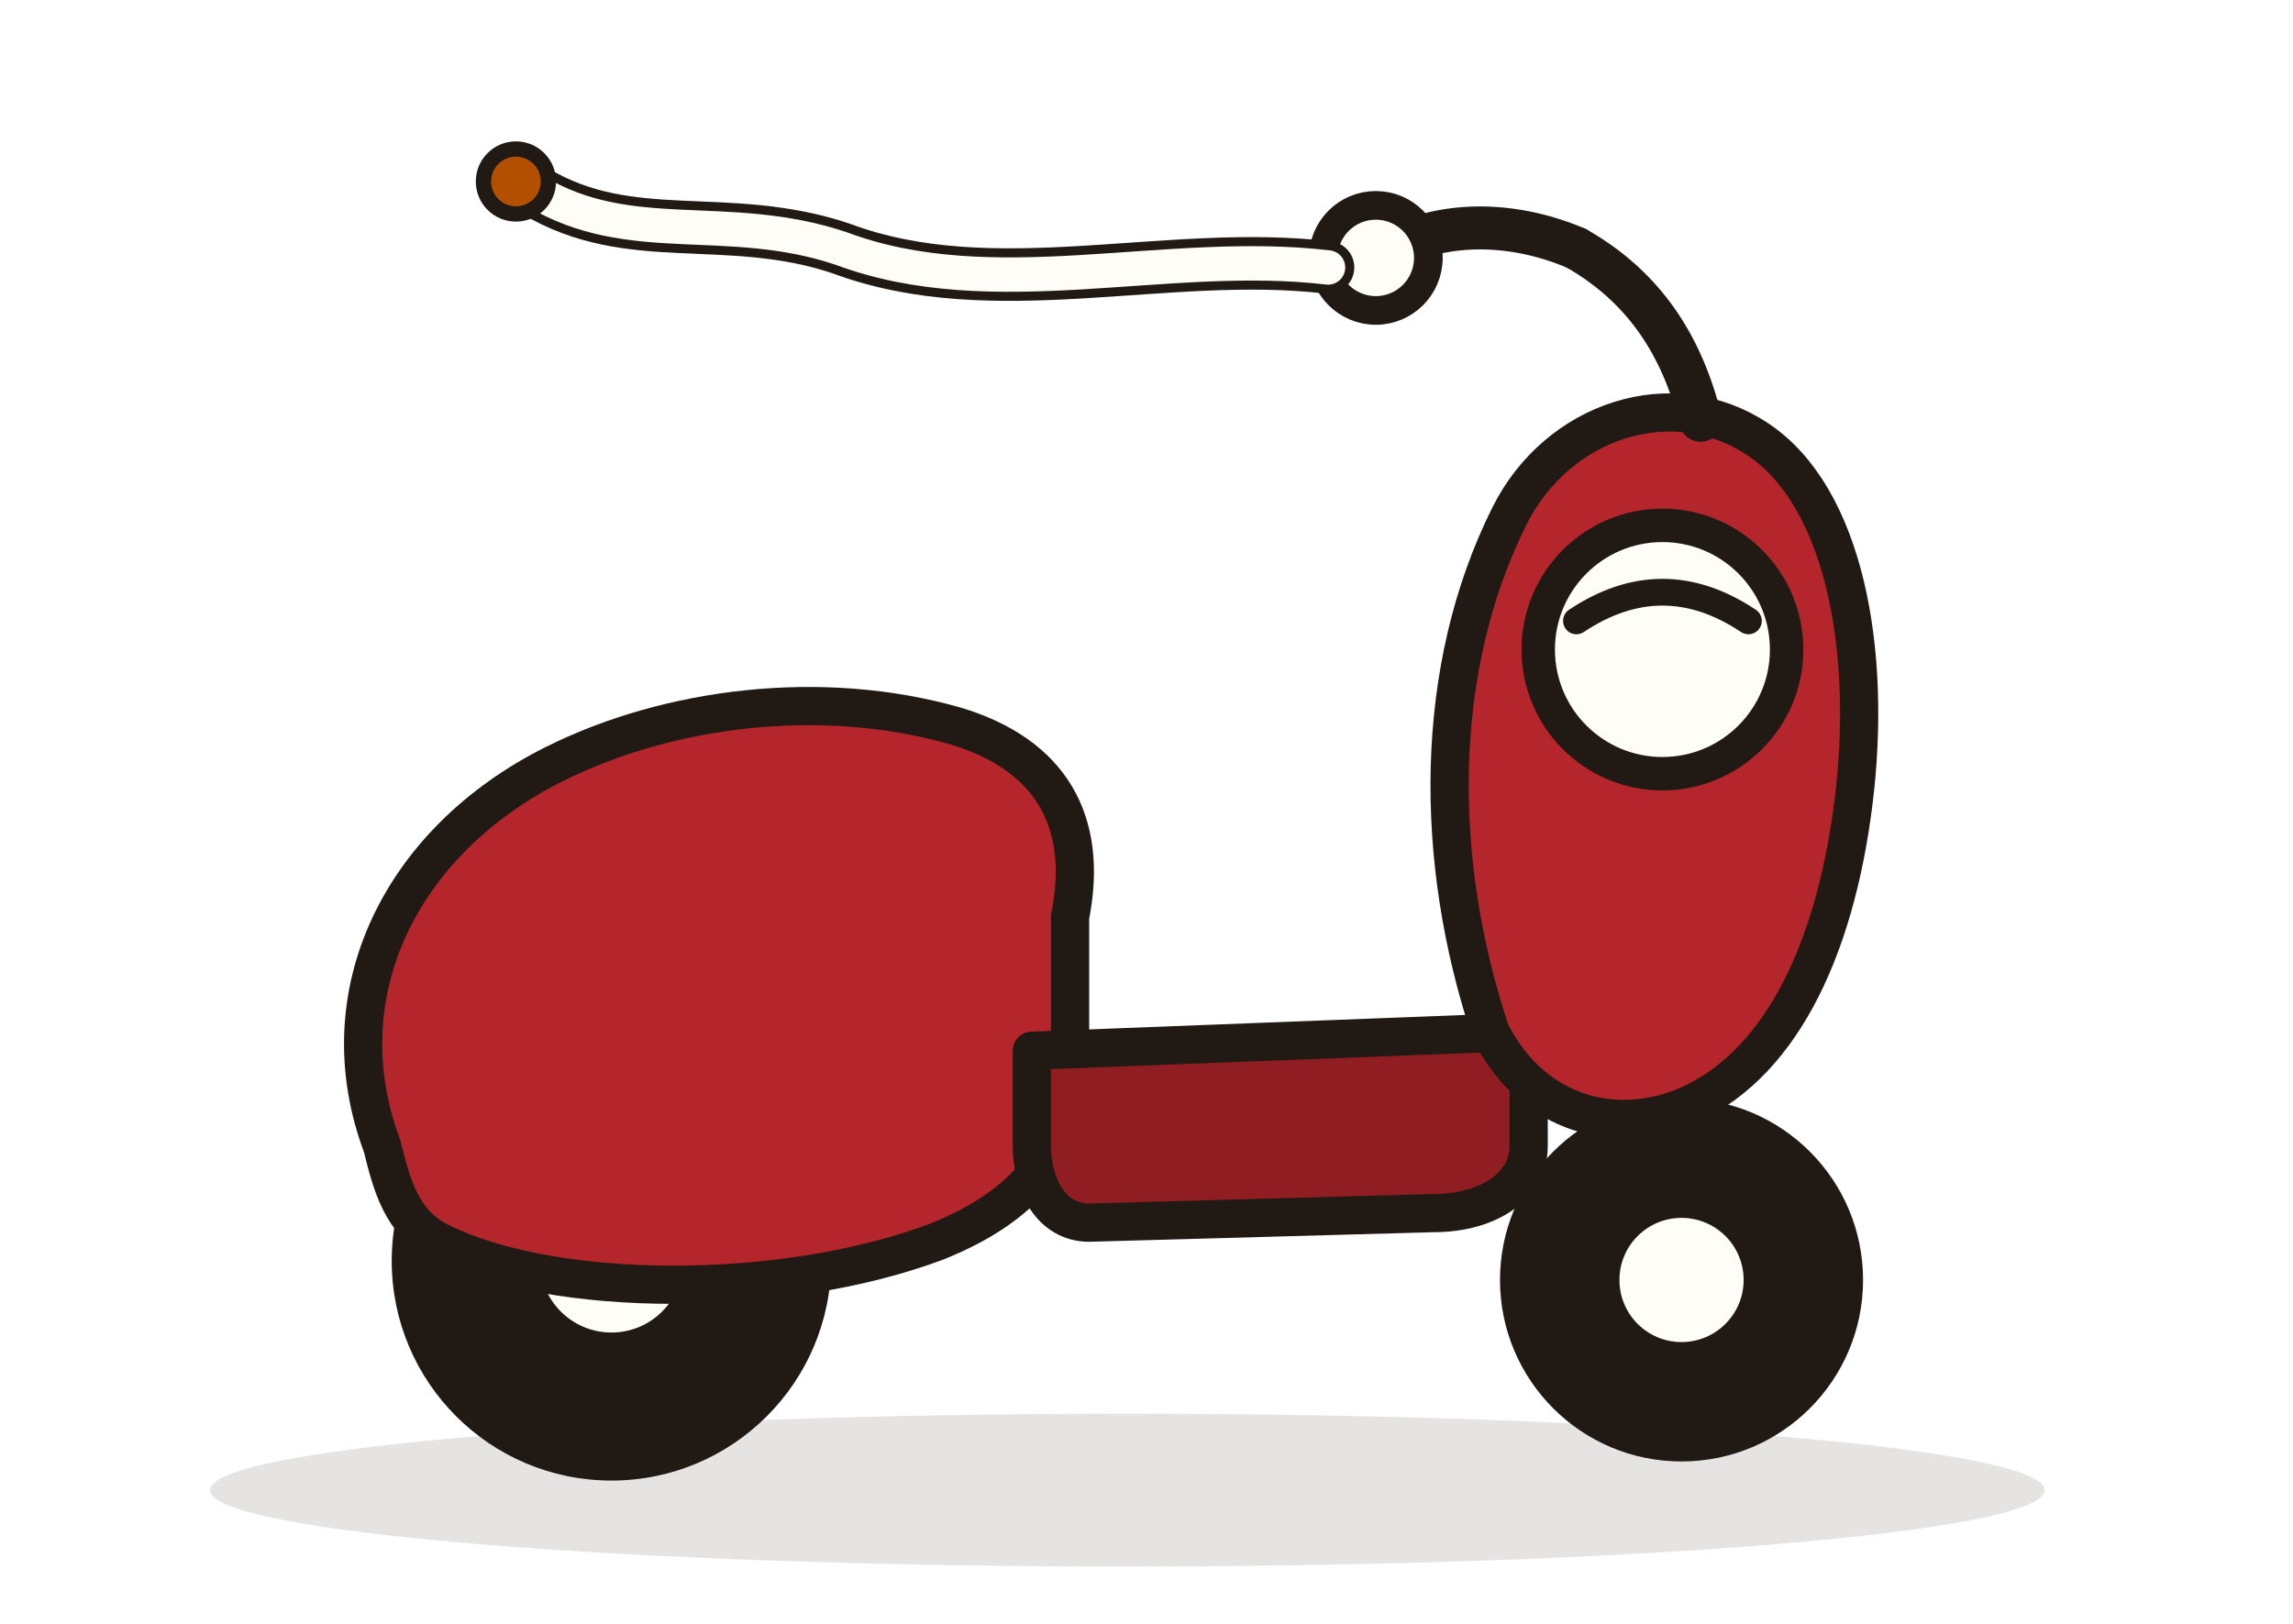
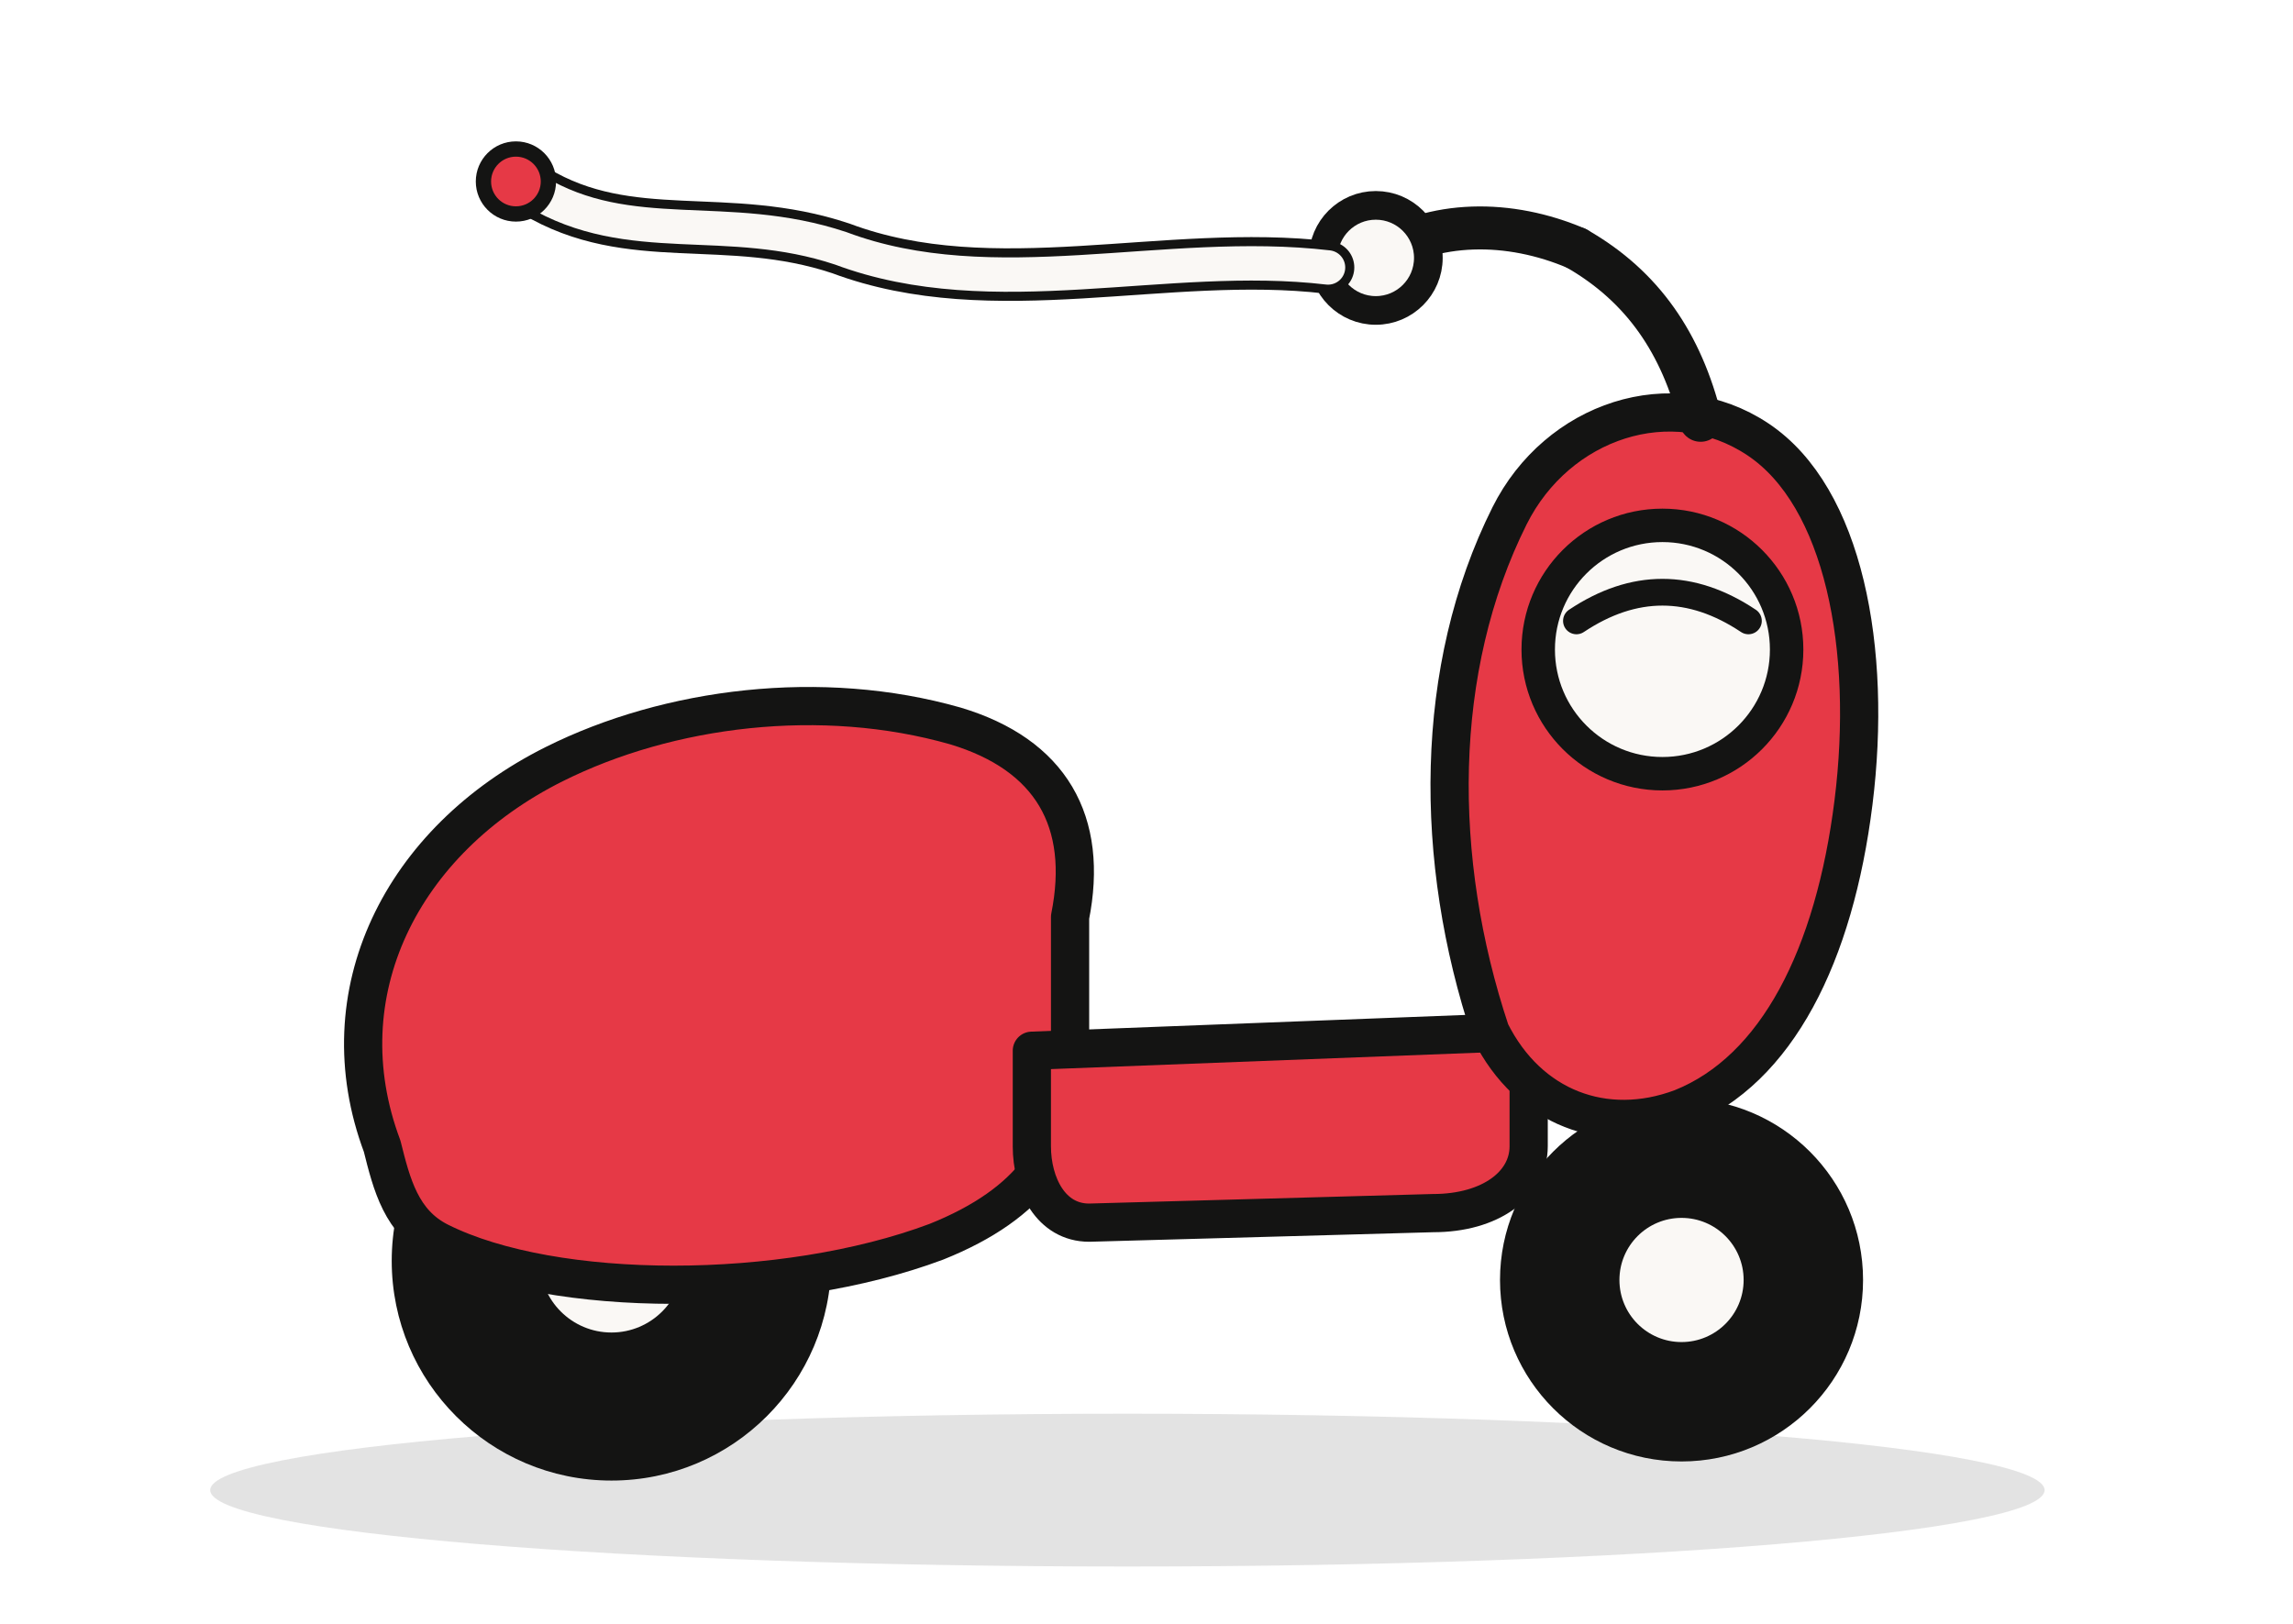
<svg xmlns="http://www.w3.org/2000/svg" viewBox="0 0 240 170" role="img" aria-hidden="true">
  <style>
@media (prefers-reduced-motion: no-preference) {
  .ribbon { animation: ribbon-flutter 2.4s ease-in-out infinite; transform-origin: 139px 28px; }
  @keyframes ribbon-flutter { 0%, 100% { transform: rotate(0deg); } 50% { transform: rotate(-3deg); } }
  .idle-bob { animation: idle-bob 3.4s ease-in-out infinite; transform-origin: 118px 130px; }
  @keyframes idle-bob { 0%, 100% { transform: translateY(0); } 50% { transform: translateY(-3px); } }
  .sparkle { animation: sparkle-pulse 1.4s ease-in-out infinite; transform-box: fill-box; transform-origin: center; }
  @keyframes sparkle-pulse { 0%, 100% { opacity: 0.35; transform: scale(0.85); } 50% { opacity: 1; transform: scale(1.05); } }
  .lamp { animation: lamp-blink 5.2s ease-in-out infinite; transform-box: fill-box; transform-origin: center; }
  @keyframes lamp-blink { 0%, 91%, 100% { transform: scaleY(1); } 94% { transform: scaleY(0.12); } 97% { transform: scaleY(1); } }
}
</style>
-   <ellipse cx="118" cy="156" rx="96" ry="8" fill="#211a14" opacity="0.12" />
+   <ellipse cx="118" cy="156" rx="96" ry="8" fill="#141413" opacity="0.12" />
  <g class="">
-     <circle cx="64" cy="132" r="23" fill="#211a14" />
-     <circle cx="64" cy="132" r="7.5" fill="#fffdf8" />
-     <circle cx="176" cy="134" r="19" fill="#211a14" />
-     <circle cx="176" cy="134" r="6.5" fill="#fffdf8" />
-     <path d="M40,120            C34,104 42,88 58,80            C70,74 86,72 100,76            C110,79 114,86 112,96            L112,112            C112,120 108,126 98,130            C82,136 58,136 46,130            C42,128 41,124 40,120 Z" fill="#b4262b" stroke="#211a14" stroke-width="4" stroke-linejoin="round" />
-     <path d="M108,110 L160,108 L160,120 C160,124 156,127 150,127 L114,128 C110,128 108,124 108,120 Z" fill="#8f1d21" stroke="#211a14" stroke-width="4" stroke-linejoin="round" />
-     <path d="M156,108            C150,90 150,70 158,54            C163,44 175,40 184,46            C193,52 196,68 194,84            C192,100 186,112 176,116            C168,119 160,116 156,108 Z" fill="#b4262b" stroke="#211a14" stroke-width="4" stroke-linejoin="round" />
-     <path d="M178,44 C176,36 172,30 165,26" stroke="#211a14" stroke-width="4.5" fill="none" stroke-linecap="round" />
-     <path d="M165,26 C158,23 150,23 144,27" stroke="#211a14" stroke-width="4.5" fill="none" stroke-linecap="round" />
-     <circle cx="144" cy="27" r="5.5" fill="#fffdf8" stroke="#211a14" stroke-width="3" />
+     <circle cx="64" cy="132" r="23" fill="#141413" />
+     <circle cx="64" cy="132" r="7.5" fill="#FAF8F5" />
+     <circle cx="176" cy="134" r="19" fill="#141413" />
+     <circle cx="176" cy="134" r="6.5" fill="#FAF8F5" />
+     <path d="M40,120            C34,104 42,88 58,80            C70,74 86,72 100,76            C110,79 114,86 112,96            L112,112            C112,120 108,126 98,130            C82,136 58,136 46,130            C42,128 41,124 40,120 Z" fill="#E63946" stroke="#141413" stroke-width="4" stroke-linejoin="round" />
+     <path d="M108,110 L160,108 L160,120 C160,124 156,127 150,127 L114,128 C110,128 108,124 108,120 Z" fill="#E63946" stroke="#141413" stroke-width="4" stroke-linejoin="round" />
+     <path d="M156,108            C150,90 150,70 158,54            C163,44 175,40 184,46            C193,52 196,68 194,84            C192,100 186,112 176,116            C168,119 160,116 156,108 Z" fill="#E63946" stroke="#141413" stroke-width="4" stroke-linejoin="round" />
+     <path d="M178,44 C176,36 172,30 165,26" stroke="#141413" stroke-width="4.5" fill="none" stroke-linecap="round" />
+     <path d="M165,26 C158,23 150,23 144,27" stroke="#141413" stroke-width="4.5" fill="none" stroke-linecap="round" />
+     <circle cx="144" cy="27" r="5.5" fill="#FAF8F5" stroke="#141413" stroke-width="3" />
    <g class="ribbon">
-       <path d="M139,28 C122,26 104,32 88,26 C76,22 66,26 56,20" stroke="#211a14" stroke-width="5.5" fill="none" stroke-linecap="round" />
-       <path d="M139,28 C122,26 104,32 88,26 C76,22 66,26 56,20" stroke="#fffdf8" stroke-width="3.6" fill="none" stroke-linecap="round" />
-       <circle cx="54" cy="19" r="3.4" fill="#b25000" stroke="#211a14" stroke-width="1.6" />
+       <path d="M139,28 C122,26 104,32 88,26 C76,22 66,26 56,20" stroke="#141413" stroke-width="5.5" fill="none" stroke-linecap="round" />
+       <path d="M139,28 C122,26 104,32 88,26 C76,22 66,26 56,20" stroke="#FAF8F5" stroke-width="3.6" fill="none" stroke-linecap="round" />
+       <circle cx="54" cy="19" r="3.4" fill="#E63946" stroke="#141413" stroke-width="1.6" />
    </g>
-     <circle class="lamp" cx="174" cy="68" r="13" fill="#fffdf8" stroke="#211a14" stroke-width="3.5" />
-     <path d="M165,65 Q174,59 183,65" stroke="#211a14" stroke-width="2.8" fill="none" stroke-linecap="round" />
+     <circle class="lamp" cx="174" cy="68" r="13" fill="#FAF8F5" stroke="#141413" stroke-width="3.5" />
+     <path d="M165,65 Q174,59 183,65" stroke="#141413" stroke-width="2.8" fill="none" stroke-linecap="round" />
  </g>
</svg>
